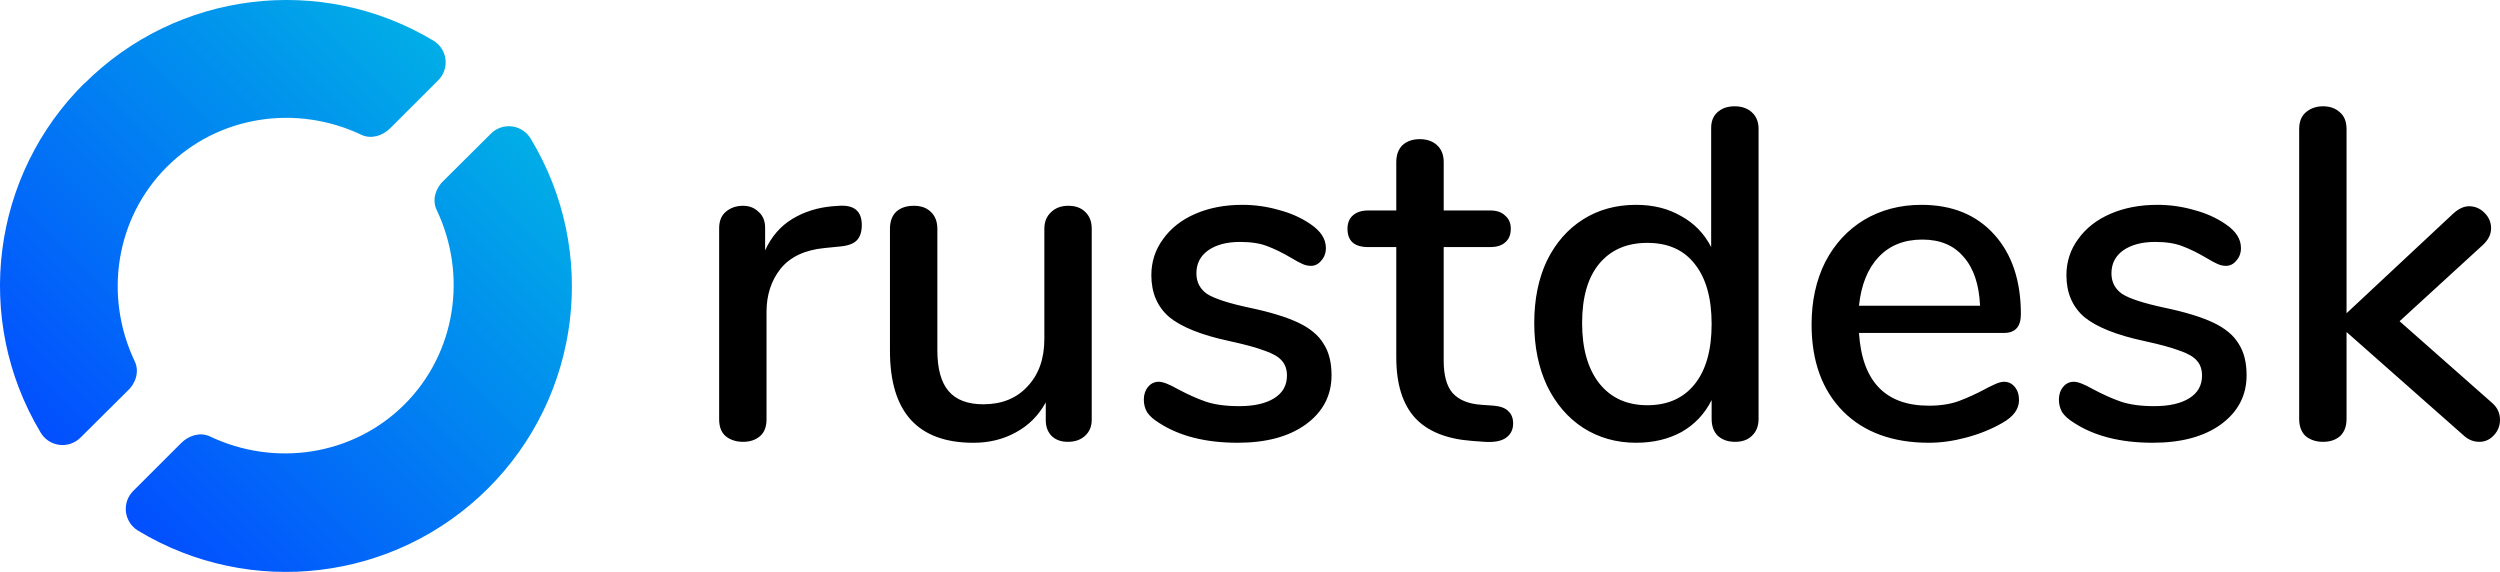
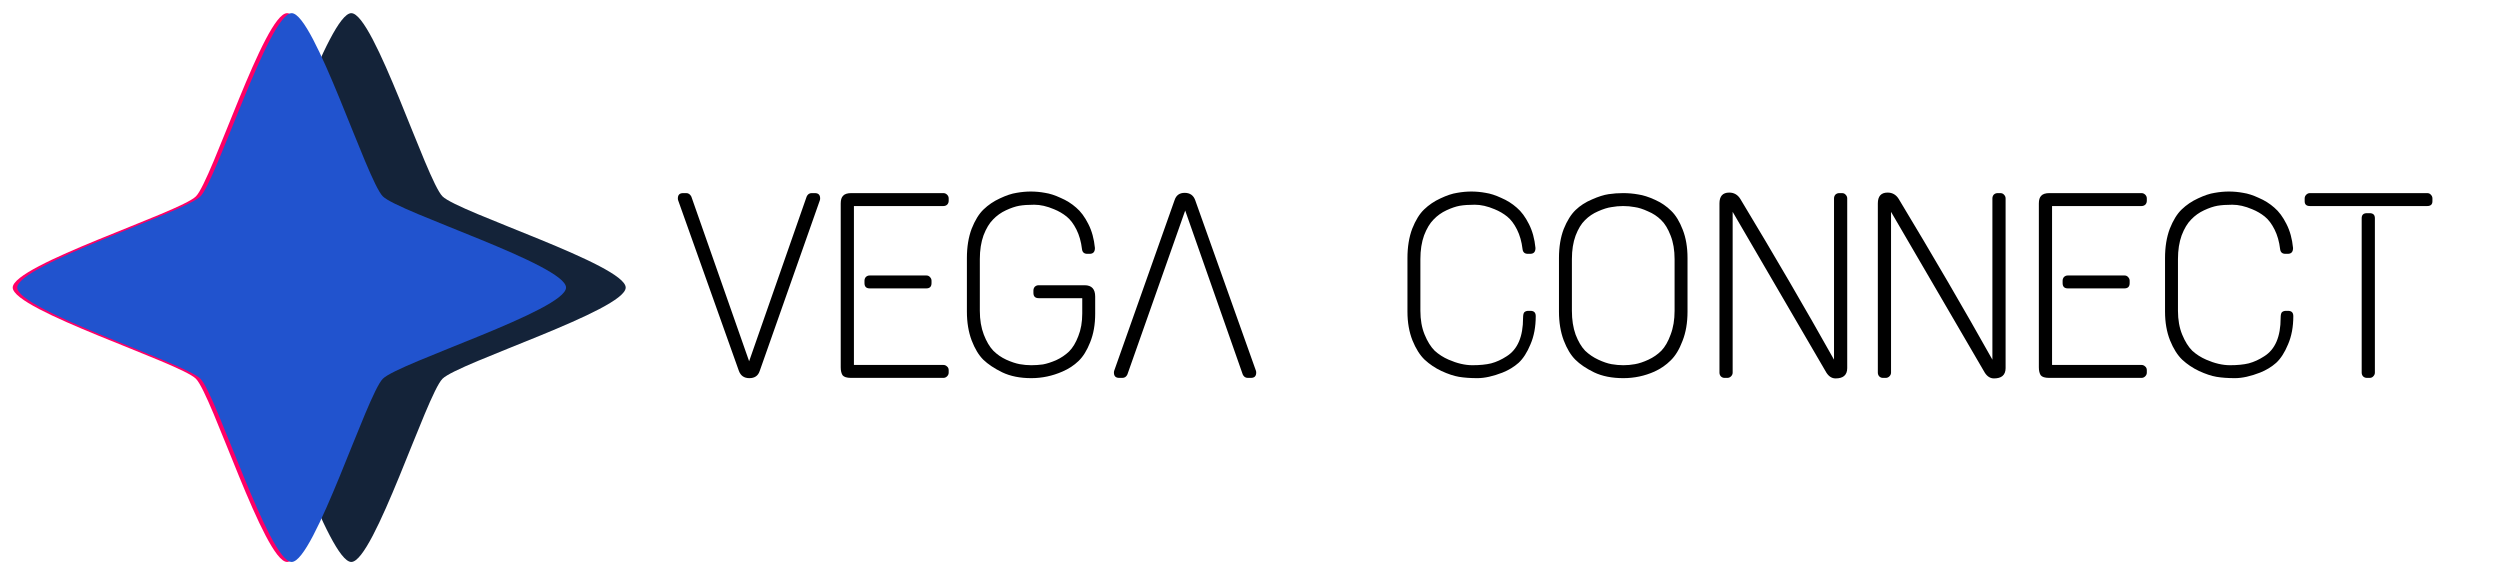
- <svg xmlns="http://www.w3.org/2000/svg" xmlns:xlink="http://www.w3.org/1999/xlink" viewBox="66.993 897.484 113.652 26">
-   <defs>
+ <svg xmlns="http://www.w3.org/2000/svg" xmlns:xlink="http://www.w3.org/1999/xlink" viewBox="66.993 897.484 113.652 26" version="1.1" id="svg19">
+   <defs id="defs8">
    <linearGradient id="a" x1=".148" x2=".845" y1=".851" y2=".154" gradientTransform="matrix(26.301 0 0 26.331 90.674 911.757)" gradientUnits="userSpaceOnUse">
-       <stop offset="0" stop-color="#004ba6" style="stop-color:#024eff;stop-opacity:1" />
-       <stop offset="1" stop-color="#00bfe1" style="stop-color:#01aee6;stop-opacity:1" />
+       <stop offset="0" stop-color="#004ba6" style="stop-color:#024eff;stop-opacity:1" id="stop2" />
+       <stop offset="1" stop-color="#00bfe1" style="stop-color:#01aee6;stop-opacity:1" id="stop4" />
    </linearGradient>
    <linearGradient xlink:href="#a" id="c" x1=".148" x2=".845" y1=".851" y2=".154" gradientTransform="matrix(26.00048 0 0 25.99935 66.993 897.485)" gradientUnits="userSpaceOnUse" />
  </defs>
  <linearGradient id="b" x1=".148" x2=".845" y1=".851" y2=".154" gradientTransform="matrix(26.301 0 0 26.331 90.674 911.757)" gradientUnits="userSpaceOnUse">
-     <stop offset="0" stop-color="#004ba6" style="stop-color:#0071ff;stop-opacity:1" />
-     <stop offset="1" stop-color="#00bfe1" style="stop-color:#00bfe1;stop-opacity:1" />
+     <stop offset="0" stop-color="#004ba6" style="stop-color:#0071ff;stop-opacity:1" id="stop10" />
+     <stop offset="1" stop-color="#00bfe1" style="stop-color:#00bfe1;stop-opacity:1" id="stop12" />
  </linearGradient>
-   <path d="M105.147 906.839q1.024-.064 1.024.875 0 .469-.235.704-.234.234-.81.277l-.64.064q-1.344.128-2.006.939-.64.81-.64 1.962v4.886q0 .512-.298.768-.3.256-.768.256-.47 0-.79-.256-.298-.256-.298-.768v-8.683q0-.49.298-.747.32-.277.79-.277.426 0 .704.277.298.256.298.726v1.024q.427-.939 1.238-1.43.81-.49 1.834-.576zm10.411 0q.49 0 .768.277.298.278.298.768v8.683q0 .448-.298.725-.3.278-.79.278-.448 0-.725-.256-.277-.278-.277-.726v-.81q-.491.896-1.366 1.365-.853.47-1.92.47-3.797 0-3.797-4.182v-5.547q0-.49.277-.768.299-.277.81-.277.492 0 .769.277.299.278.299.768v5.526q0 1.258.512 1.856.512.597 1.578.597 1.259 0 2.006-.81.768-.811.768-2.155v-5.014q0-.469.298-.746.299-.299.79-.299zm7.701 10.773q-2.176 0-3.563-.896-.384-.234-.554-.49-.15-.256-.15-.576 0-.342.192-.576.192-.235.49-.235.278 0 .876.341.64.342 1.237.555.619.213 1.536.213 1.024 0 1.6-.362.576-.363.576-1.024 0-.427-.235-.683-.213-.256-.768-.448-.554-.213-1.642-.448-1.878-.405-2.71-1.088-.81-.704-.81-1.899 0-.917.533-1.642.533-.747 1.472-1.152.939-.406 2.133-.406.854 0 1.664.235.81.213 1.43.64.703.47.703 1.088 0 .341-.213.576-.192.235-.47.235-.191 0-.383-.086-.192-.085-.512-.277-.576-.341-1.088-.533-.49-.192-1.237-.192-.896 0-1.451.384-.533.384-.533 1.045 0 .597.49.939.512.32 1.899.618 1.43.299 2.24.683.81.384 1.152.96.363.555.363 1.43 0 1.386-1.174 2.24-1.152.831-3.093.831zm11.648-1.685q.47.043.661.256.213.192.213.555 0 .426-.34.66-.32.214-.96.172l-.577-.043q-1.728-.128-2.581-1.045-.854-.94-.854-2.752v-5.014h-1.28q-.938 0-.938-.832 0-.384.234-.597.256-.235.704-.235h1.28v-2.197q0-.49.278-.768.298-.277.79-.277.49 0 .788.277.3.277.3.768v2.197h2.111q.448 0 .683.235.256.213.256.597 0 .406-.256.619-.235.213-.683.213h-2.112v5.163q0 1.003.405 1.472.427.47 1.28.533zm10.943-13.611q.491 0 .79.278.299.277.299.746v13.184q0 .491-.299.768-.277.278-.768.278-.49 0-.79-.278-.277-.277-.277-.768v-.853q-.469.939-1.365 1.45-.896.491-2.07.491-1.343 0-2.41-.682-1.045-.683-1.643-1.92-.576-1.238-.576-2.838 0-1.621.576-2.837.598-1.216 1.643-1.877 1.045-.662 2.41-.662 1.174 0 2.049.512.896.491 1.365 1.408v-5.418q0-.448.277-.704.3-.278.79-.278zm-3.967 13.59q1.386 0 2.154-.96t.768-2.731q0-1.77-.768-2.73-.746-.96-2.154-.96t-2.198.96q-.768.938-.768 2.687 0 1.75.79 2.752.79.982 2.176.982zm16.213-1.067q.299 0 .49.235.193.234.193.597 0 .619-.768 1.045-.747.427-1.643.662-.875.234-1.685.234-2.475 0-3.904-1.429-1.43-1.45-1.43-3.947 0-1.6.619-2.837.64-1.237 1.77-1.92 1.153-.683 2.603-.683 2.091 0 3.307 1.344 1.216 1.344 1.216 3.627 0 .853-.768.853h-6.592q.213 3.307 3.179 3.307.789 0 1.365-.213.576-.214 1.216-.555.064-.043.341-.17.299-.15.491-.15zm-3.712-6.464q-1.237 0-1.984.79-.747.789-.896 2.218h5.504q-.064-1.45-.747-2.219-.661-.789-1.877-.789zm10.475 9.237q-2.176 0-3.563-.896-.384-.234-.555-.49-.149-.256-.149-.576 0-.342.192-.576.192-.235.49-.235.278 0 .875.341.64.342 1.238.555.618.213 1.536.213 1.024 0 1.6-.362.576-.363.576-1.024 0-.427-.235-.683-.213-.256-.768-.448-.555-.213-1.643-.448-1.877-.405-2.709-1.088-.81-.704-.81-1.899 0-.917.533-1.642.533-.747 1.472-1.152.938-.406 2.133-.406.853 0 1.664.235.81.213 1.43.64.703.47.703 1.088 0 .341-.213.576-.192.235-.47.235-.191 0-.383-.086-.192-.085-.512-.277-.576-.341-1.088-.533-.491-.192-1.238-.192-.896 0-1.45.384-.534.384-.534 1.045 0 .597.491.939.512.32 1.899.618 1.429.299 2.24.683.81.384 1.152.96.362.555.362 1.43 0 1.386-1.173 2.24-1.152.831-3.093.831zm15.402-1.834q.384.32.384.789 0 .405-.277.704-.277.299-.661.299-.406 0-.726-.3l-5.312-4.692v3.946q0 .512-.298.79-.299.256-.768.256-.47 0-.79-.256-.298-.278-.298-.79v-13.162q0-.512.298-.768.32-.278.79-.278.469 0 .768.278.298.256.298.768v8.362l4.864-4.544q.363-.32.704-.32.406 0 .704.299.299.299.299.704 0 .405-.363.747l-3.797 3.477z" />
-   <path fill="url(#b)" d="m89.318 903.552-2.135 2.122c-.376.337-.558.879-.347 1.337 1.422 2.976.882 6.524-1.452 8.856-2.335 2.331-5.887 2.87-8.866 1.449-.439-.197-.954-.03-1.292.312l-2.17 2.167a1.154 1.154 0 0 0 .208 1.81 13.005 13.005 0 0 0 15.91-1.912 12.97 12.97 0 0 0 1.956-15.887 1.154 1.154 0 0 0-1.812-.254zm-18.467-2.305a12.969 12.969 0 0 0-2.02 15.885 1.154 1.154 0 0 0 1.812.254l2.124-2.11c.385-.336.572-.884.359-1.348-1.423-2.976-.884-6.524 1.451-8.856 2.334-2.332 5.887-2.871 8.866-1.45.434.194.942.033 1.281-.3l2.182-2.18a1.152 1.152 0 0 0-.208-1.81 13.009 13.009 0 0 0-15.893 1.973z" style="fill:url(#c);stroke-width:.988" />
+   <g id="g945" transform="matrix(0.3116057,0,0,0.3116057,105.6496,619.7126)">
+     <path style="fill:#142339;fill-opacity:1;stroke:none;stroke-width:1.002;stroke-linecap:round;stroke-linejoin:round;stroke-miterlimit:4;stroke-dasharray:none;stroke-opacity:1" id="path1617-9" transform="matrix(0.1740519,0,0,0.1740519,-102.3928,867.2323)" d="m 170,150 c 18.869,0 63.096,140.22 76.438,153.562 C 259.78,316.904 400,361.131 400,380 400,398.869 259.78,443.096 246.438,456.438 233.096,469.78 188.869,610 170,610 151.131,610 106.904,469.78 93.562,456.438 80.22,443.096 -60,398.869 -60,380 -60,361.131 80.22,316.904 93.562,303.562 106.904,290.22 151.131,150 170,150 Z" />
+     <path id="path1617-96" style="fill:#ff0066;stroke-width:0.174;stroke-linecap:round;stroke-linejoin:round" d="m -82.17,893.34 c 3.284,0 10.982,24.405 13.304,26.728 2.322,2.322 26.728,10.02 26.728,13.304 0,3.284 -24.405,10.982 -26.728,13.304 -2.322,2.322 -10.02,26.728 -13.304,26.728 -3.284,0 -10.982,-24.405 -13.304,-26.728 -2.322,-2.322 -26.728,-10.02 -26.728,-13.304 0,-3.284 24.405,-10.982 26.728,-13.304 2.322,-2.322 10.02,-26.728 13.304,-26.728 z" />
+     <path id="path1617" style="fill:#2153ce;stroke-width:0.174;stroke-linecap:round;stroke-linejoin:round" d="m -81.507,893.34 c 3.284,0 10.982,24.405 13.304,26.728 2.322,2.322 26.728,10.02 26.728,13.304 0,3.284 -24.405,10.982 -26.728,13.304 -2.322,2.322 -10.02,26.728 -13.304,26.728 -3.284,0 -10.982,-24.405 -13.304,-26.728 -2.322,-2.322 -26.728,-10.02 -26.728,-13.304 0,-3.284 24.405,-10.982 26.728,-13.304 2.322,-2.322 10.02,-26.728 13.304,-26.728 z" />
+   </g>
+   <g aria-label="VEGA CONNECT" id="text2649" style="font-size:12px;line-height:1.25;font-family:'Text Me One';-inkscape-font-specification:'Text Me One';letter-spacing:0px;word-spacing:0px">
+     <path d="m 103.893,906.263 h 0.144 q 0.24,0 0.24,0.24 0,0.048 -0.012,0.084 l -2.736,7.764 q -0.108,0.324 -0.468,0.324 -0.36,0 -0.48,-0.336 l -2.76,-7.752 q -0.012,-0.036 -0.012,-0.084 0,-0.24 0.24,-0.24 h 0.144 q 0.144,0 0.228,0.156 l 2.628,7.488 2.616,-7.488 q 0.072,-0.156 0.228,-0.156 z" id="path20702" />
+     <path d="m 105.693,906.263 h 4.188 q 0.096,0 0.168,0.072 0.072,0.072 0.072,0.168 v 0.108 q 0,0.108 -0.072,0.18 -0.072,0.06 -0.168,0.06 h -4.068 v 7.224 h 4.068 q 0.096,0 0.168,0.072 0.072,0.06 0.072,0.168 v 0.108 q 0,0.096 -0.072,0.168 -0.072,0.072 -0.168,0.072 h -4.2 q -0.288,0 -0.384,-0.12 -0.084,-0.132 -0.084,-0.36 v -7.452 q 0,-0.24 0.108,-0.348 0.108,-0.12 0.372,-0.12 z m 0.84,3.744 h 2.568 q 0.108,0 0.168,0.072 0.072,0.072 0.072,0.168 v 0.108 q 0,0.24 -0.24,0.24 h -2.568 q -0.24,0 -0.24,-0.24 v -0.108 q 0,-0.096 0.06,-0.168 0.072,-0.072 0.18,-0.072 z" id="path20704" />
+     <path d="m 112.449,906.503 q 0.432,-0.204 0.756,-0.252 0.336,-0.06 0.648,-0.06 0.324,0 0.648,0.06 0.324,0.048 0.708,0.228 0.396,0.168 0.708,0.444 0.312,0.264 0.552,0.744 0.24,0.468 0.3,1.092 0,0.264 -0.24,0.264 h -0.108 q -0.216,0 -0.24,-0.216 -0.06,-0.504 -0.252,-0.888 -0.192,-0.384 -0.444,-0.588 -0.252,-0.204 -0.576,-0.336 -0.48,-0.204 -0.9,-0.204 -0.408,0 -0.684,0.048 -0.264,0.048 -0.6,0.204 -0.336,0.156 -0.588,0.42 -0.252,0.252 -0.432,0.72 -0.168,0.468 -0.168,1.08 v 2.352 q 0,0.612 0.18,1.08 0.18,0.468 0.432,0.732 0.252,0.252 0.588,0.408 0.348,0.156 0.612,0.204 0.264,0.048 0.528,0.048 0.264,0 0.528,-0.036 0.264,-0.048 0.6,-0.192 0.336,-0.156 0.588,-0.396 0.252,-0.252 0.42,-0.696 0.18,-0.444 0.18,-1.032 v -0.696 h -1.98 q -0.24,0 -0.24,-0.24 v -0.108 q 0,-0.096 0.06,-0.168 0.072,-0.072 0.18,-0.072 h 2.088 q 0.48,0 0.48,0.516 v 0.78 q 0,0.732 -0.228,1.296 -0.216,0.552 -0.528,0.852 -0.312,0.3 -0.732,0.48 -0.684,0.3 -1.416,0.3 -0.768,0 -1.32,-0.264 -0.54,-0.264 -0.864,-0.576 -0.312,-0.312 -0.528,-0.876 -0.216,-0.576 -0.216,-1.308 v -2.436 q 0,-0.756 0.216,-1.332 0.228,-0.576 0.54,-0.876 0.324,-0.312 0.744,-0.504 z" id="path20706" />
+     <path d="m 120.393,906.575 c 0.072,-0.216 0.224,-0.324 0.456,-0.324 0.24,0 0.4,0.112 0.48,0.336 l 2.76,7.752 c 0.008,0.024 0.012,0.052 0.012,0.084 0,0.16 -0.08,0.24 -0.24,0.24 h -0.144 c -0.104,0 -0.18,-0.052 -0.228,-0.156 l -2.616,-7.452 -2.628,7.452 c -0.048,0.104 -0.124,0.156 -0.228,0.156 h -0.144 c -0.16,0 -0.24,-0.08 -0.24,-0.24 0,-0.032 0.004,-0.06 0.012,-0.084 z" id="path20708" />
+     <path d="m 132.477,906.503 q 0.432,-0.204 0.756,-0.252 0.336,-0.06 0.648,-0.06 0.324,0 0.648,0.06 0.324,0.048 0.708,0.228 0.396,0.168 0.708,0.444 0.312,0.264 0.552,0.744 0.24,0.468 0.3,1.092 0,0.264 -0.24,0.264 h -0.108 q -0.216,0 -0.24,-0.216 -0.06,-0.504 -0.252,-0.888 -0.192,-0.384 -0.444,-0.588 -0.252,-0.204 -0.576,-0.336 -0.48,-0.204 -0.9,-0.204 -0.408,0 -0.684,0.048 -0.264,0.048 -0.6,0.204 -0.336,0.156 -0.588,0.42 -0.252,0.252 -0.432,0.72 -0.168,0.468 -0.168,1.08 v 2.352 q 0,0.612 0.192,1.08 0.192,0.468 0.456,0.732 0.276,0.252 0.636,0.408 0.576,0.252 1.08,0.252 0.504,0 0.852,-0.084 0.36,-0.096 0.708,-0.324 0.744,-0.468 0.744,-1.74 0,-0.204 0.06,-0.264 0.072,-0.06 0.18,-0.06 h 0.096 q 0.24,0 0.24,0.24 0,0.732 -0.24,1.284 -0.228,0.552 -0.54,0.84 -0.312,0.276 -0.732,0.444 -0.648,0.252 -1.14,0.252 -0.48,0 -0.84,-0.06 -0.348,-0.06 -0.792,-0.264 -0.432,-0.204 -0.768,-0.516 -0.324,-0.312 -0.552,-0.876 -0.228,-0.576 -0.228,-1.308 v -2.436 q 0,-0.756 0.216,-1.332 0.228,-0.576 0.54,-0.876 0.324,-0.312 0.744,-0.504 z" id="path20710" />
+     <path d="m 139.365,906.551 q 0.432,-0.192 0.756,-0.24 0.324,-0.048 0.66,-0.048 0.348,0 0.684,0.06 0.336,0.048 0.756,0.24 0.432,0.192 0.744,0.504 0.312,0.3 0.528,0.864 0.216,0.552 0.216,1.284 v 2.436 q 0,0.756 -0.228,1.332 -0.216,0.576 -0.54,0.888 -0.312,0.312 -0.732,0.504 -0.672,0.3 -1.416,0.3 -0.78,0 -1.332,-0.264 -0.54,-0.264 -0.852,-0.576 -0.312,-0.312 -0.528,-0.876 -0.216,-0.576 -0.216,-1.308 v -2.436 q 0,-0.756 0.216,-1.32 0.228,-0.564 0.54,-0.864 0.312,-0.3 0.744,-0.48 z m 2.544,0.54 q -0.336,-0.156 -0.6,-0.192 -0.252,-0.048 -0.528,-0.048 -0.264,0 -0.528,0.048 -0.264,0.036 -0.612,0.192 -0.336,0.144 -0.588,0.396 -0.252,0.24 -0.432,0.708 -0.168,0.456 -0.168,1.068 v 2.352 q 0,0.612 0.168,1.08 0.18,0.468 0.432,0.732 0.264,0.252 0.6,0.408 0.336,0.156 0.6,0.204 0.276,0.048 0.54,0.048 0.264,0 0.528,-0.048 0.276,-0.048 0.612,-0.204 0.336,-0.156 0.588,-0.408 0.252,-0.264 0.42,-0.732 0.18,-0.468 0.18,-1.08 v -2.352 q 0,-0.612 -0.18,-1.068 -0.18,-0.468 -0.432,-0.708 -0.252,-0.252 -0.6,-0.396 z" id="path20712" />
+     <path d="m 145.605,906.239 q 0.324,0 0.504,0.288 2.316,3.84 4.26,7.308 v -7.332 q 0,-0.096 0.06,-0.168 0.072,-0.072 0.18,-0.072 h 0.12 q 0.108,0 0.168,0.072 0.072,0.072 0.072,0.168 v 7.716 q 0,0.24 -0.144,0.36 -0.132,0.108 -0.384,0.108 -0.252,0 -0.42,-0.264 l -4.26,-7.308 v 7.308 q 0,0.096 -0.072,0.168 -0.072,0.072 -0.168,0.072 h -0.132 q -0.096,0 -0.168,-0.072 -0.06,-0.072 -0.06,-0.168 v -7.692 q 0,-0.492 0.444,-0.492 z" id="path20714" />
+     <path d="m 152.805,906.239 q 0.324,0 0.504,0.288 2.316,3.84 4.26,7.308 v -7.332 q 0,-0.096 0.06,-0.168 0.072,-0.072 0.18,-0.072 h 0.12 q 0.108,0 0.168,0.072 0.072,0.072 0.072,0.168 v 7.716 q 0,0.24 -0.144,0.36 -0.132,0.108 -0.384,0.108 -0.252,0 -0.42,-0.264 l -4.26,-7.308 v 7.308 q 0,0.096 -0.072,0.168 -0.072,0.072 -0.168,0.072 h -0.132 q -0.096,0 -0.168,-0.072 -0.06,-0.072 -0.06,-0.168 v -7.692 q 0,-0.492 0.444,-0.492 z" id="path20716" />
+     <path d="m 160.161,906.263 h 4.188 q 0.096,0 0.168,0.072 0.072,0.072 0.072,0.168 v 0.108 q 0,0.108 -0.072,0.18 -0.072,0.06 -0.168,0.06 h -4.068 v 7.224 h 4.068 q 0.096,0 0.168,0.072 0.072,0.06 0.072,0.168 v 0.108 q 0,0.096 -0.072,0.168 -0.072,0.072 -0.168,0.072 h -4.2 q -0.288,0 -0.384,-0.12 -0.084,-0.132 -0.084,-0.36 v -7.452 q 0,-0.24 0.108,-0.348 0.108,-0.12 0.372,-0.12 z m 0.84,3.744 h 2.568 q 0.108,0 0.168,0.072 0.072,0.072 0.072,0.168 v 0.108 q 0,0.24 -0.24,0.24 h -2.568 q -0.24,0 -0.24,-0.24 v -0.108 q 0,-0.096 0.06,-0.168 0.072,-0.072 0.18,-0.072 z" id="path20718" />
+     <path d="m 166.917,906.503 q 0.432,-0.204 0.756,-0.252 0.336,-0.06 0.648,-0.06 0.324,0 0.648,0.06 0.324,0.048 0.708,0.228 0.396,0.168 0.708,0.444 0.312,0.264 0.552,0.744 0.24,0.468 0.3,1.092 0,0.264 -0.24,0.264 h -0.108 q -0.216,0 -0.24,-0.216 -0.06,-0.504 -0.252,-0.888 -0.192,-0.384 -0.444,-0.588 -0.252,-0.204 -0.576,-0.336 -0.48,-0.204 -0.9,-0.204 -0.408,0 -0.684,0.048 -0.264,0.048 -0.6,0.204 -0.336,0.156 -0.588,0.42 -0.252,0.252 -0.432,0.72 -0.168,0.468 -0.168,1.08 v 2.352 q 0,0.612 0.192,1.08 0.192,0.468 0.456,0.732 0.276,0.252 0.636,0.408 0.576,0.252 1.08,0.252 0.504,0 0.852,-0.084 0.36,-0.096 0.708,-0.324 0.744,-0.468 0.744,-1.74 0,-0.204 0.06,-0.264 0.072,-0.06 0.18,-0.06 h 0.096 q 0.24,0 0.24,0.24 0,0.732 -0.24,1.284 -0.228,0.552 -0.54,0.84 -0.312,0.276 -0.732,0.444 -0.648,0.252 -1.14,0.252 -0.48,0 -0.84,-0.06 -0.348,-0.06 -0.792,-0.264 -0.432,-0.204 -0.768,-0.516 -0.324,-0.312 -0.552,-0.876 -0.228,-0.576 -0.228,-1.308 v -2.436 q 0,-0.756 0.216,-1.332 0.228,-0.576 0.54,-0.876 0.324,-0.312 0.744,-0.504 z" id="path20720" />
+     <path d="m 174.597,907.175 h 0.12 q 0.24,0 0.24,0.228 v 7.02 q 0,0.096 -0.072,0.168 -0.06,0.072 -0.168,0.072 h -0.12 q -0.108,0 -0.18,-0.072 -0.06,-0.072 -0.06,-0.168 v -7.02 q 0,-0.228 0.24,-0.228 z m -2.592,-0.912 h 5.328 q 0.108,0 0.168,0.072 0.072,0.072 0.072,0.168 v 0.132 q 0,0.216 -0.24,0.216 h -5.328 q -0.24,0 -0.24,-0.216 v -0.132 q 0,-0.096 0.072,-0.168 0.072,-0.072 0.168,-0.072 z" id="path20722" />
+   </g>
</svg>
